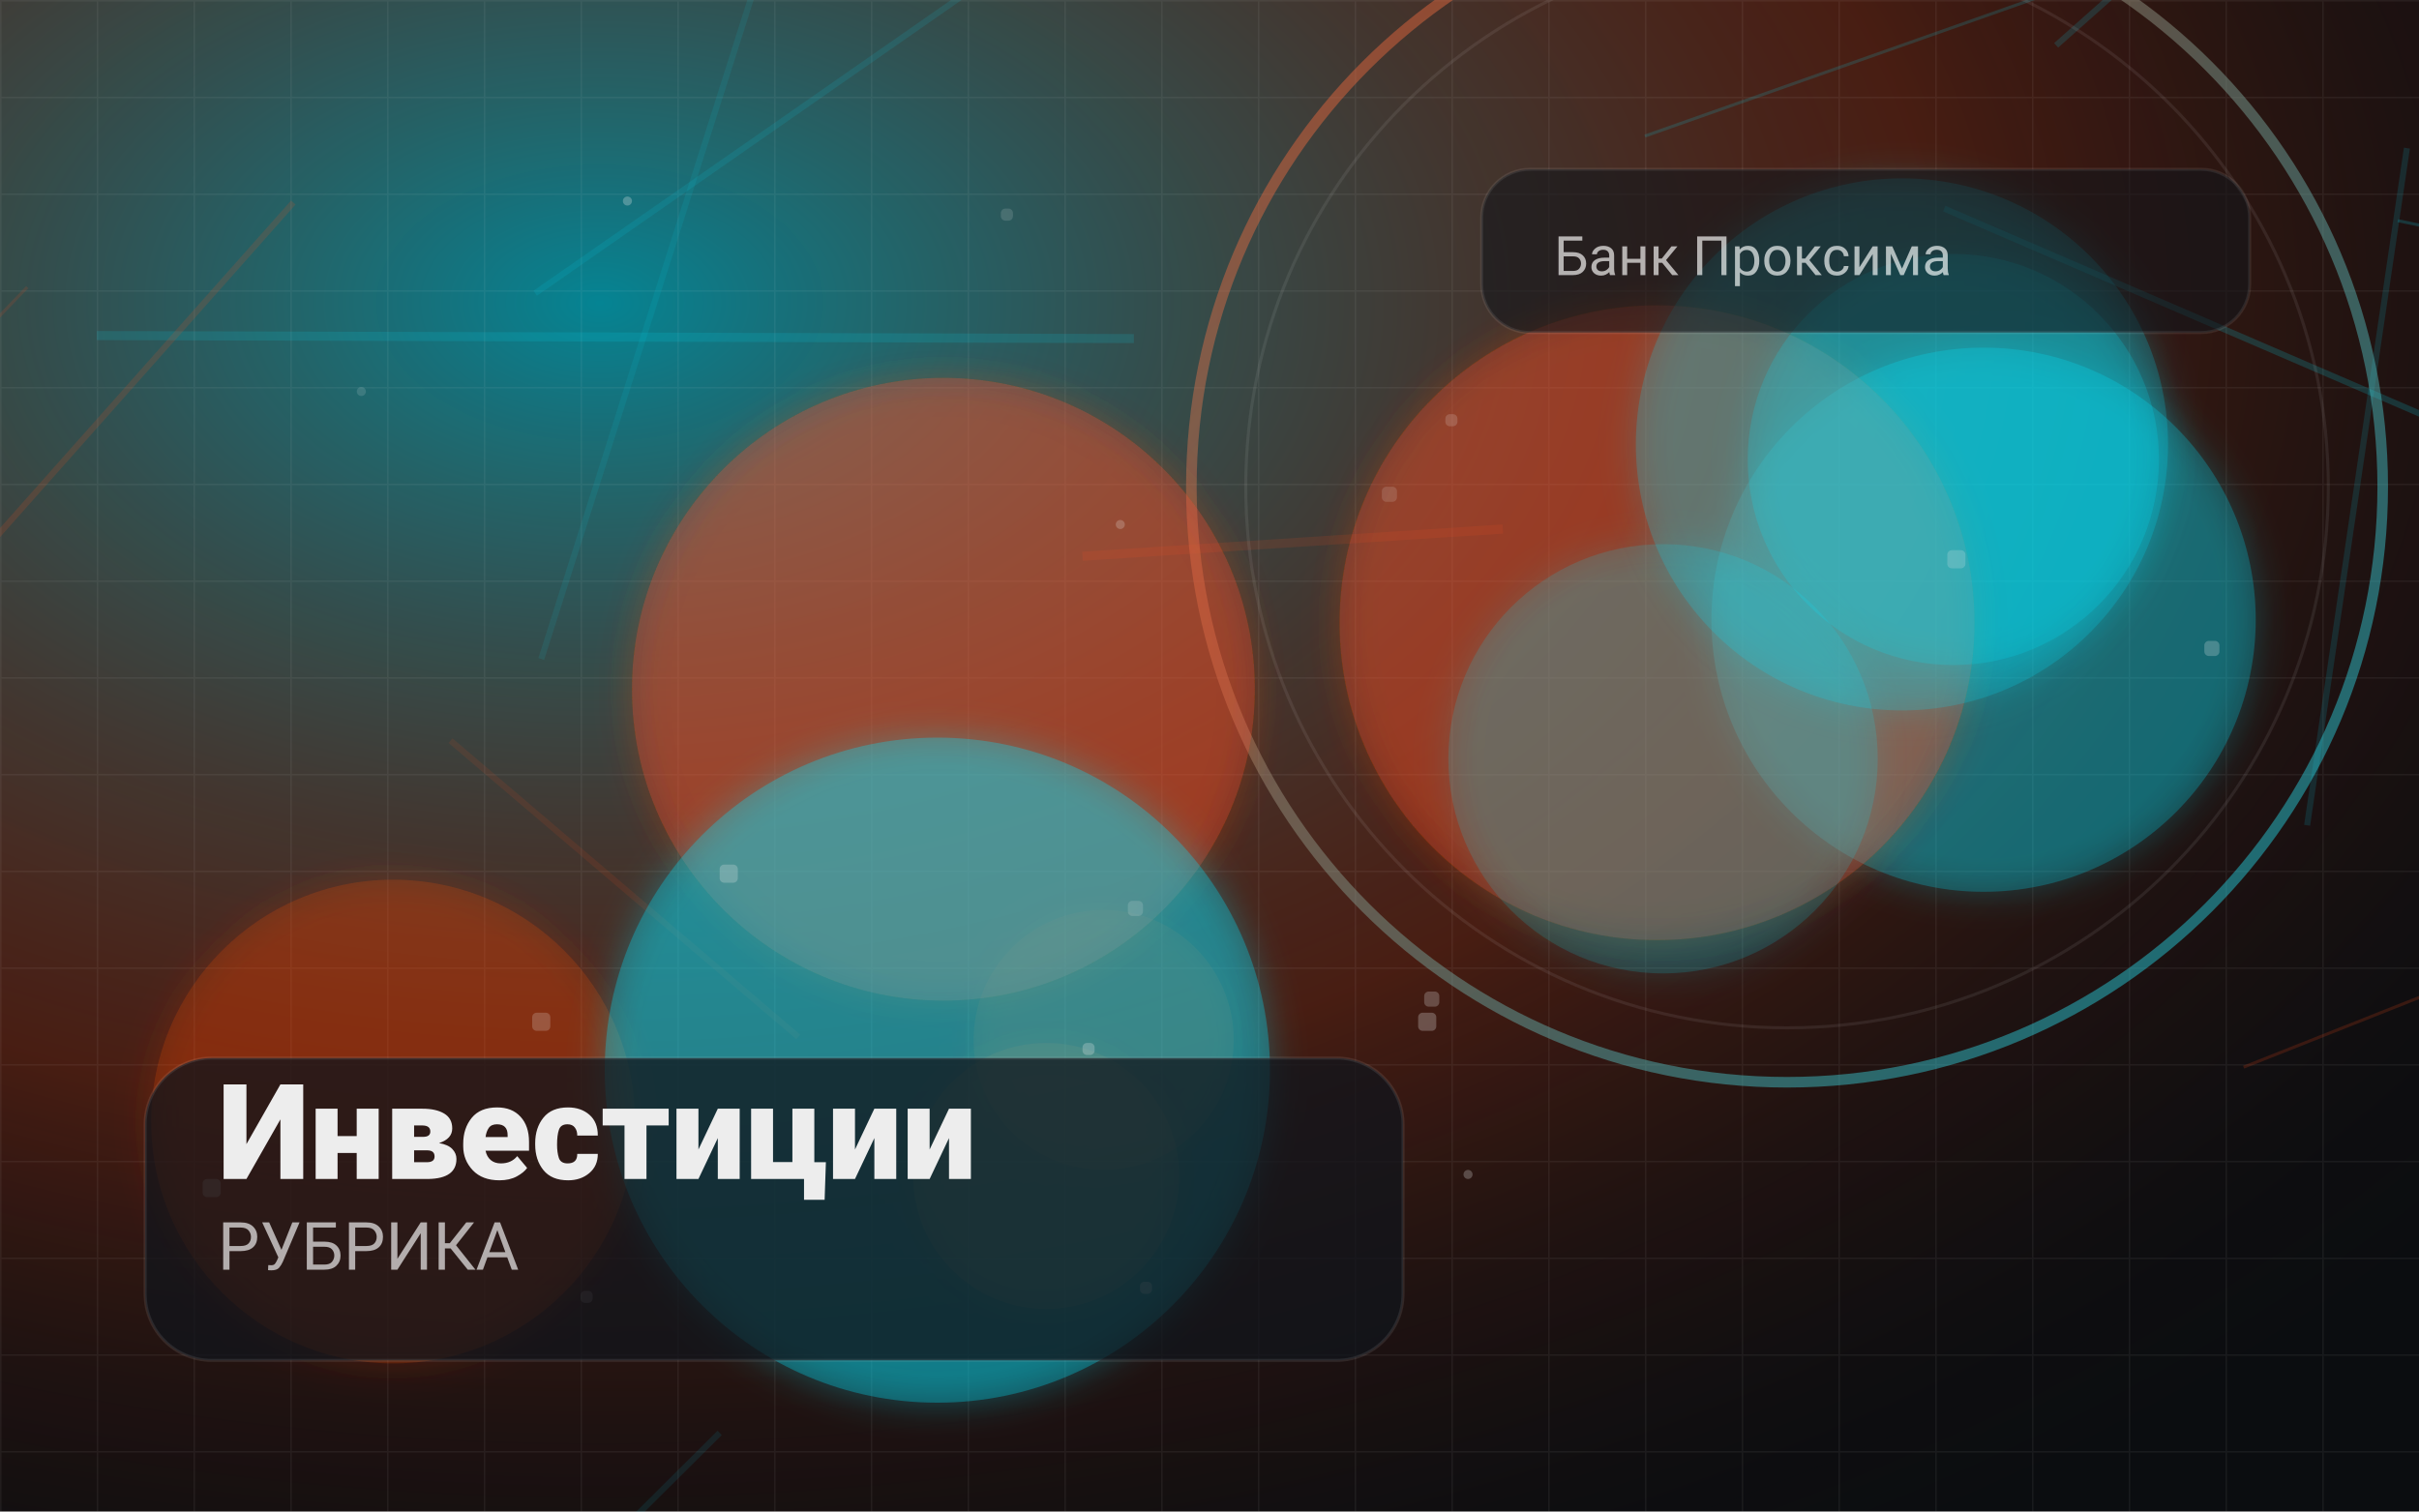
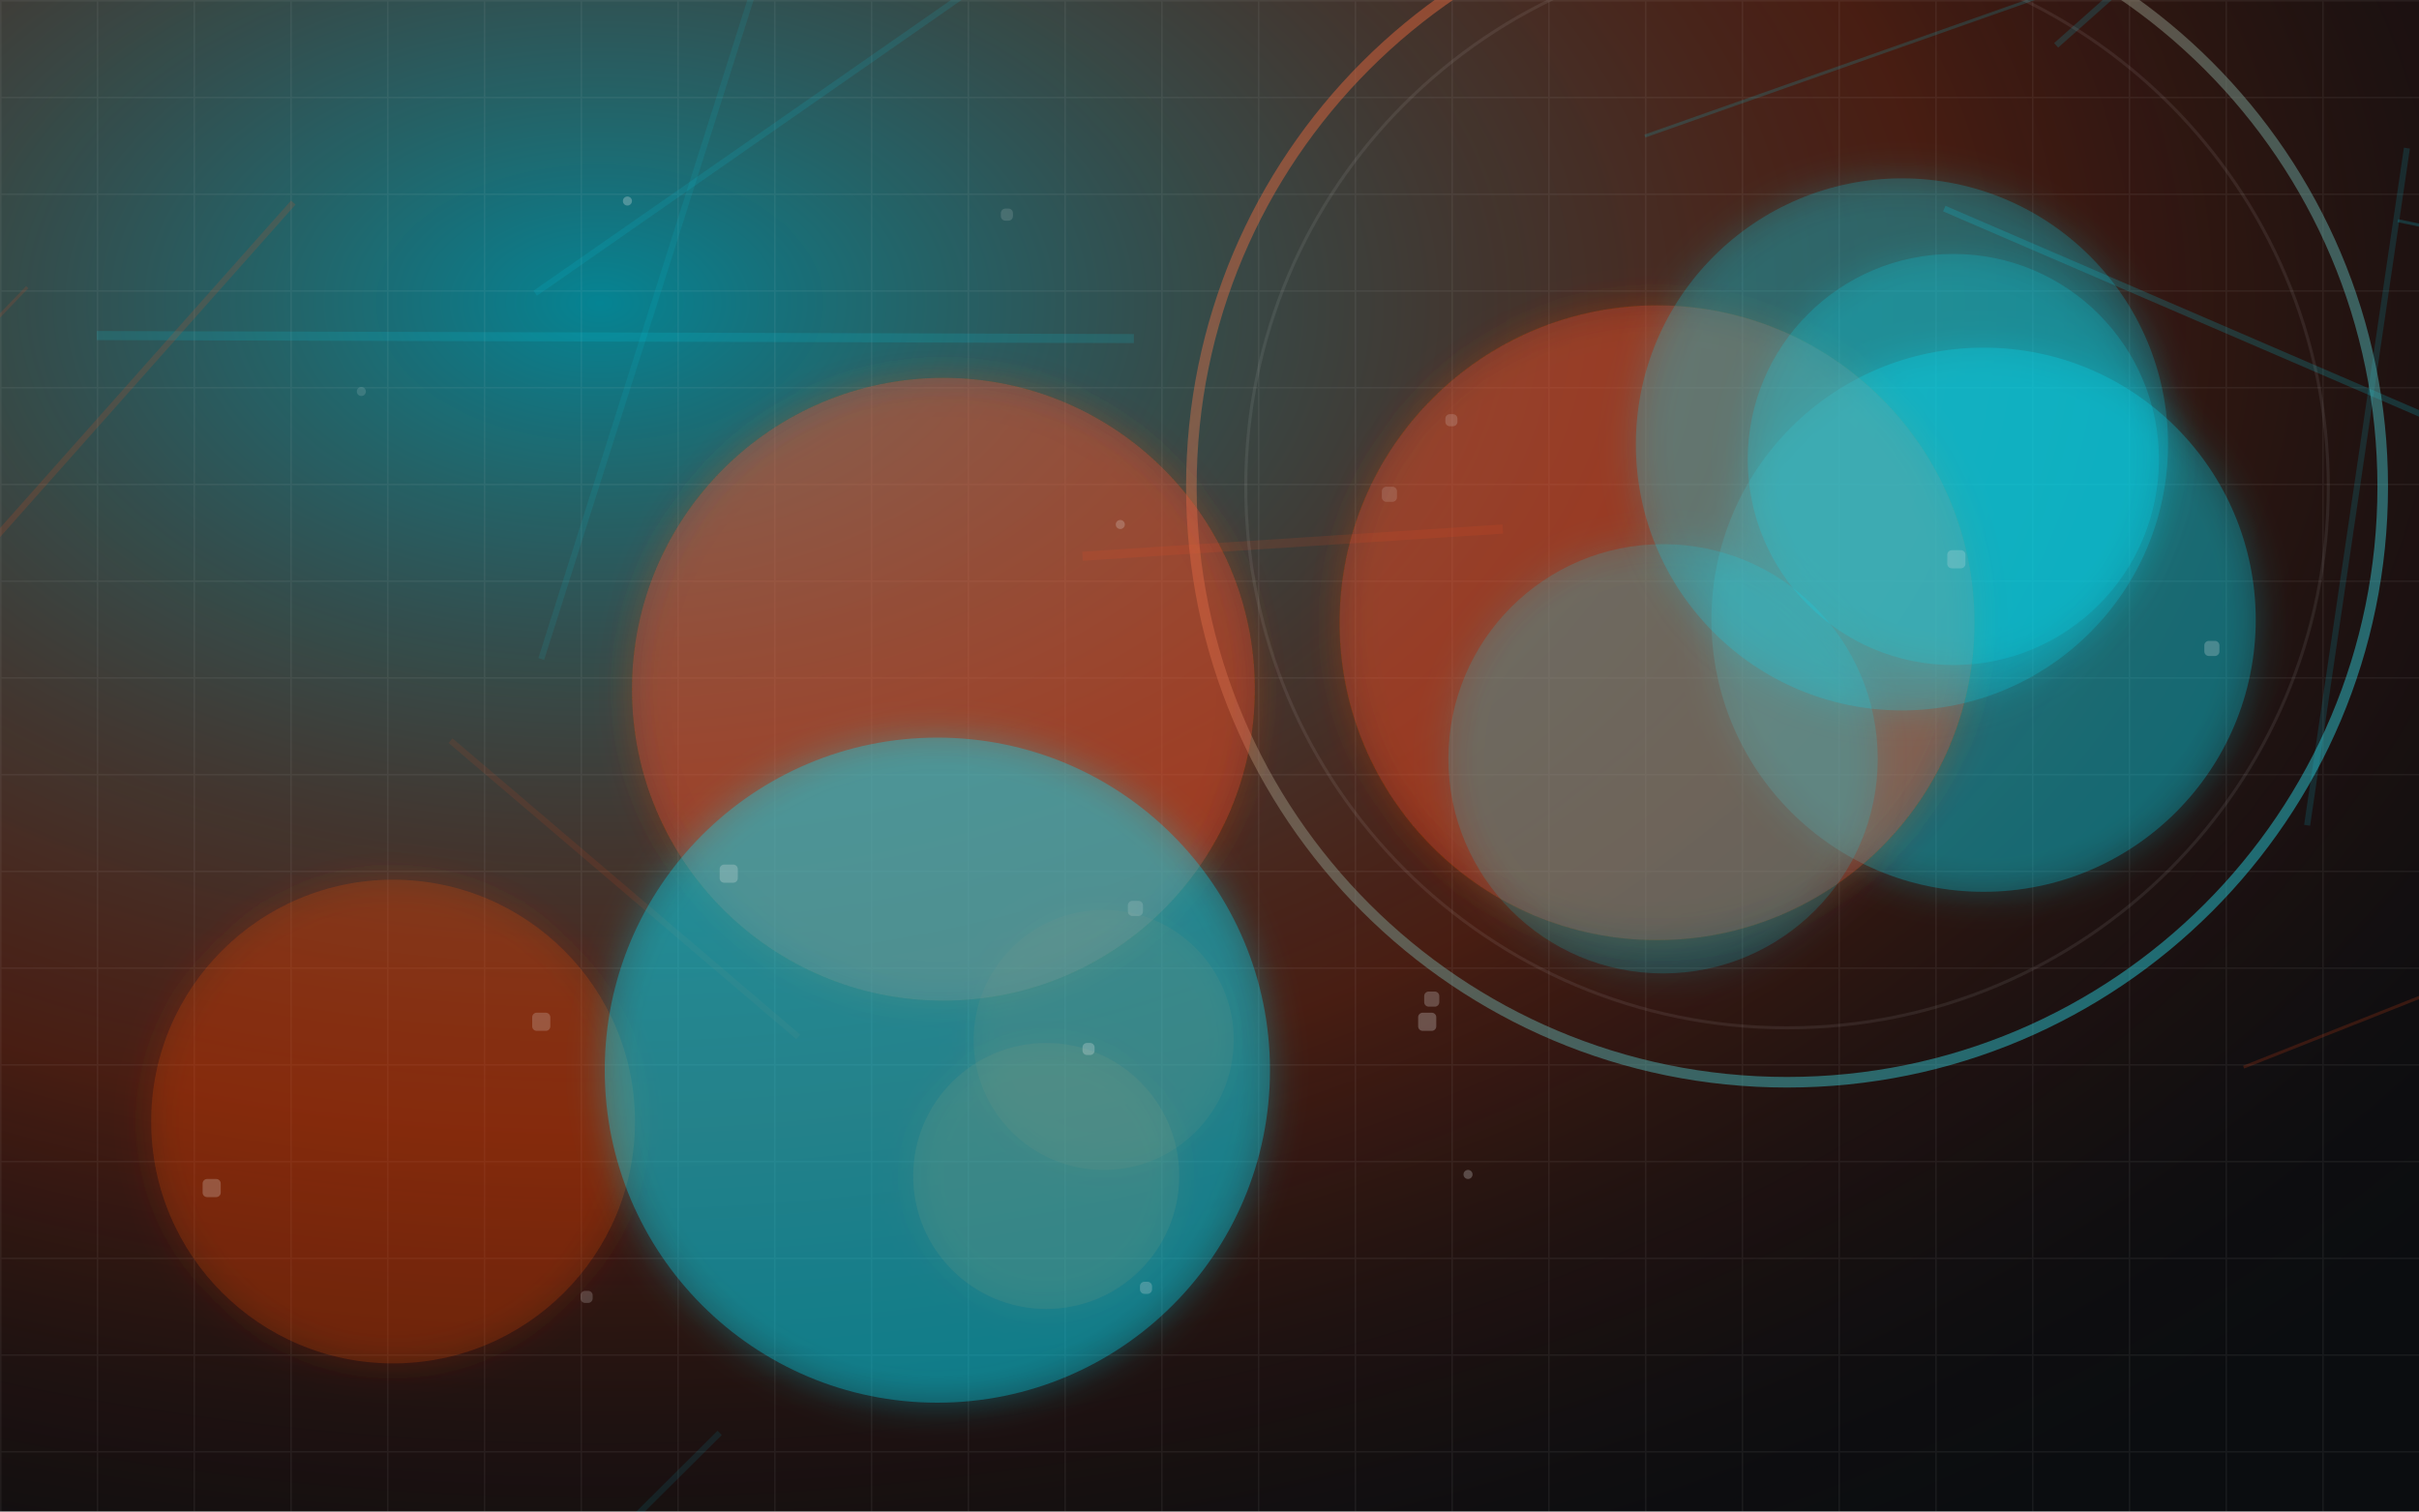
<svg xmlns="http://www.w3.org/2000/svg" width="800" height="500" viewBox="0 0 800 500" fill="none">
  <defs>
    <linearGradient id="g1" x1="0" y1="0" x2="1" y2="1">
      <stop offset="0" stop-color="#FF4D1A" stop-opacity="0.95" />
      <stop offset="1" stop-color="#00E5FF" stop-opacity="0.85" />
    </linearGradient>
    <radialGradient id="g2" cx="0.25" cy="0.2" r="1">
      <stop offset="0" stop-color="#00E5FF" stop-opacity="0.55" />
      <stop offset="0.55" stop-color="#FF4D1A" stop-opacity="0.25" />
      <stop offset="1" stop-color="#0B0D10" stop-opacity="0" />
    </radialGradient>
    <pattern id="grid" width="32" height="32" patternUnits="userSpaceOnUse">
      <path d="M 32 0 L 0 0 0 32" stroke="#EDEDED" stroke-opacity="0.06" stroke-width="1" />
    </pattern>
    <filter id="glow" x="-50%" y="-50%" width="200%" height="200%">
      <feGaussianBlur stdDeviation="6" result="b" />
      <feMerge>
        <feMergeNode in="b" />
        <feMergeNode in="SourceGraphic" />
      </feMerge>
    </filter>
  </defs>
  <rect width="800" height="500" fill="#0B0D10" />
  <rect width="800" height="500" fill="url(#g2)" />
  <rect width="800" height="500" fill="url(#grid)" />
  <path d="M742 353 L999 251" stroke="#FF4D1A" stroke-opacity="0.173" stroke-width="1" />
  <path d="M680 15 L940 -216" stroke="#00E5FF" stroke-opacity="0.138" stroke-width="2" />
  <path d="M32 111 L375 112" stroke="#00E5FF" stroke-opacity="0.127" stroke-width="3" />
  <path d="M358 184 L497 175" stroke="#FF4D1A" stroke-opacity="0.119" stroke-width="3" />
  <path d="M179 218 L252 -12" stroke="#00E5FF" stroke-opacity="0.084" stroke-width="2" />
  <path d="M544 45 L918 -87" stroke="#00E5FF" stroke-opacity="0.152" stroke-width="1" />
  <path d="M149 245 L264 343" stroke="#FF4D1A" stroke-opacity="0.097" stroke-width="2" />
  <path d="M763 273 L796 49" stroke="#00E5FF" stroke-opacity="0.126" stroke-width="2" />
  <path d="M177 97 L500 -128" stroke="#00E5FF" stroke-opacity="0.104" stroke-width="2" />
  <path d="M97 67 L-78 264" stroke="#FF4D1A" stroke-opacity="0.148" stroke-width="2" />
  <path d="M643 69 L1044 242" stroke="#00E5FF" stroke-opacity="0.166" stroke-width="2" />
  <path d="M793 73 L1089 134" stroke="#00E5FF" stroke-opacity="0.176" stroke-width="1" />
  <path d="M9 95 L-216 329" stroke="#FF4D1A" stroke-opacity="0.129" stroke-width="1" />
  <path d="M238 474 L50 661" stroke="#00E5FF" stroke-opacity="0.086" stroke-width="2" />
  <circle cx="591" cy="161" r="197" stroke="url(#g1)" stroke-width="3.5" stroke-opacity="0.55" />
  <circle cx="591" cy="161" r="179" stroke="#EDEDED" stroke-width="1" stroke-opacity="0.08" />
  <circle cx="365" cy="344" r="43" fill="#FF4D1A" fill-opacity="0.13" filter="url(#glow)" />
  <circle cx="656" cy="205" r="90" fill="#00E5FF" fill-opacity="0.232" filter="url(#glow)" />
  <circle cx="548" cy="206" r="105" fill="#FF4D1A" fill-opacity="0.253" filter="url(#glow)" />
  <circle cx="550" cy="251" r="71" fill="#00E5FF" fill-opacity="0.152" filter="url(#glow)" />
  <circle cx="312" cy="228" r="103" fill="#FF4D1A" fill-opacity="0.275" filter="url(#glow)" />
  <circle cx="646" cy="152" r="68" fill="#00E5FF" fill-opacity="0.175" filter="url(#glow)" />
  <circle cx="346" cy="389" r="44" fill="#FF4D1A" fill-opacity="0.161" filter="url(#glow)" />
  <circle cx="629" cy="147" r="88" fill="#00E5FF" fill-opacity="0.192" filter="url(#glow)" />
  <circle cx="130" cy="371" r="80" fill="#FF4D1A" fill-opacity="0.187" filter="url(#glow)" />
  <circle cx="310" cy="354" r="110" fill="#00E5FF" fill-opacity="0.298" filter="url(#glow)" />
  <rect x="478" y="137" width="4" height="4" rx="1.5" fill="#EDEDED" fill-opacity="0.176" />
  <rect x="484" y="387" width="3" height="3" rx="1.5" fill="#EDEDED" fill-opacity="0.25" />
  <rect x="369" y="172" width="3" height="3" rx="1.5" fill="#EDEDED" fill-opacity="0.219" />
  <rect x="118" y="128" width="3" height="3" rx="1.5" fill="#EDEDED" fill-opacity="0.14" />
  <rect x="176" y="335" width="6" height="6" rx="1.5" fill="#EDEDED" fill-opacity="0.21" />
  <rect x="373" y="298" width="5" height="5" rx="1.5" fill="#EDEDED" fill-opacity="0.163" />
  <rect x="192" y="427" width="4" height="4" rx="1.5" fill="#EDEDED" fill-opacity="0.198" />
  <rect x="67" y="390" width="6" height="6" rx="1.5" fill="#EDEDED" fill-opacity="0.233" />
  <rect x="358" y="345" width="4" height="4" rx="1.5" fill="#EDEDED" fill-opacity="0.259" />
  <rect x="377" y="424" width="4" height="4" rx="1.5" fill="#EDEDED" fill-opacity="0.231" />
  <rect x="729" y="212" width="5" height="5" rx="1.5" fill="#EDEDED" fill-opacity="0.234" />
  <rect x="331" y="69" width="4" height="4" rx="1.5" fill="#EDEDED" fill-opacity="0.151" />
  <rect x="644" y="182" width="6" height="6" rx="1.5" fill="#EDEDED" fill-opacity="0.204" />
  <rect x="457" y="161" width="5" height="5" rx="1.5" fill="#EDEDED" fill-opacity="0.15" />
  <rect x="469" y="335" width="6" height="6" rx="1.5" fill="#EDEDED" fill-opacity="0.263" />
  <rect x="206" y="65" width="3" height="3" rx="1.5" fill="#EDEDED" fill-opacity="0.275" />
  <rect x="238" y="286" width="6" height="6" rx="1.5" fill="#EDEDED" fill-opacity="0.243" />
  <rect x="471" y="328" width="5" height="5" rx="1.5" fill="#EDEDED" fill-opacity="0.239" />
-   <g opacity="0.9">
-     <rect x="490" y="56" width="254" height="54" rx="16" fill="#11151B" fill-opacity="0.65" stroke="#EDEDED" stroke-opacity="0.10" />
-     <text x="514" y="91" fill="#EDEDED" fill-opacity="0.78" font-size="18" font-family="ui-sans-serif, system-ui, -apple-system, Segoe UI, Roboto, Arial">Банк Проксима</text>
-   </g>
-   <g>
-     <rect x="48" y="350" width="416" height="100" rx="22" fill="#11151B" fill-opacity="0.75" stroke="#EDEDED" stroke-opacity="0.10" />
-     <text x="72" y="390" fill="#EDEDED" font-size="44" font-family="ui-sans-serif, system-ui, -apple-system, Segoe UI, Roboto, Arial" font-weight="800">Инвестиции</text>
-     <text x="72" y="420" fill="#EDEDED" fill-opacity="0.70" font-size="22" font-family="ui-sans-serif, system-ui, -apple-system, Segoe UI, Roboto, Arial">РУБРИКА</text>
-   </g>
</svg>
